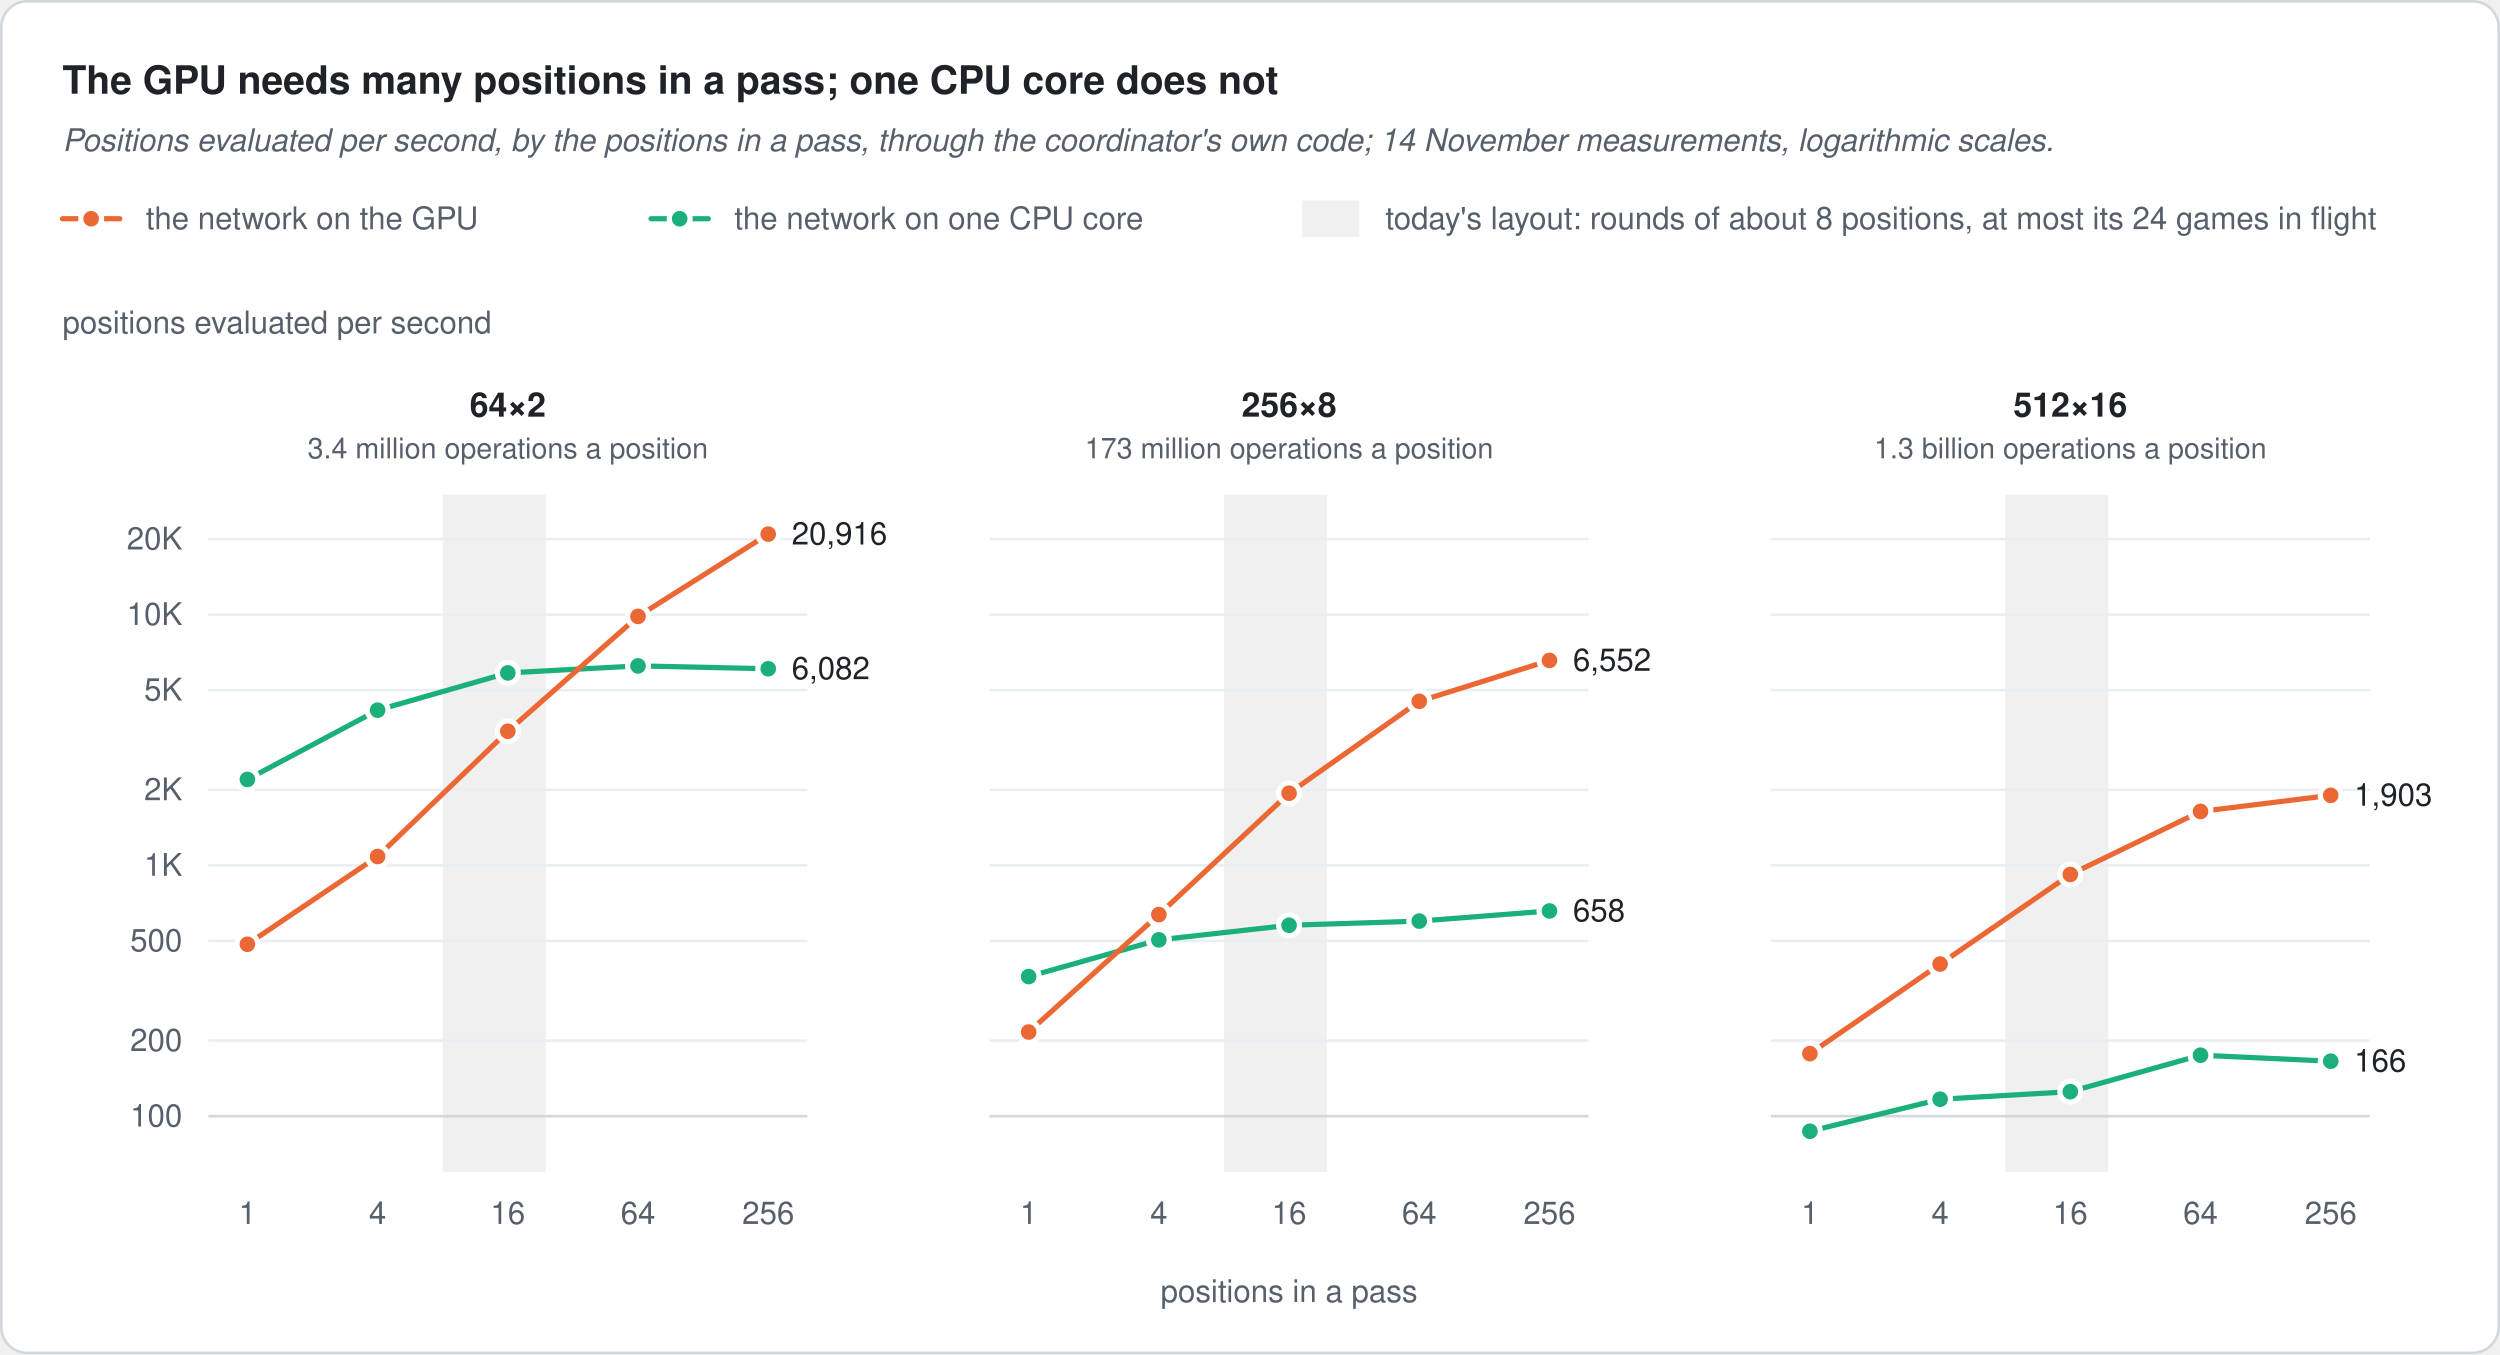
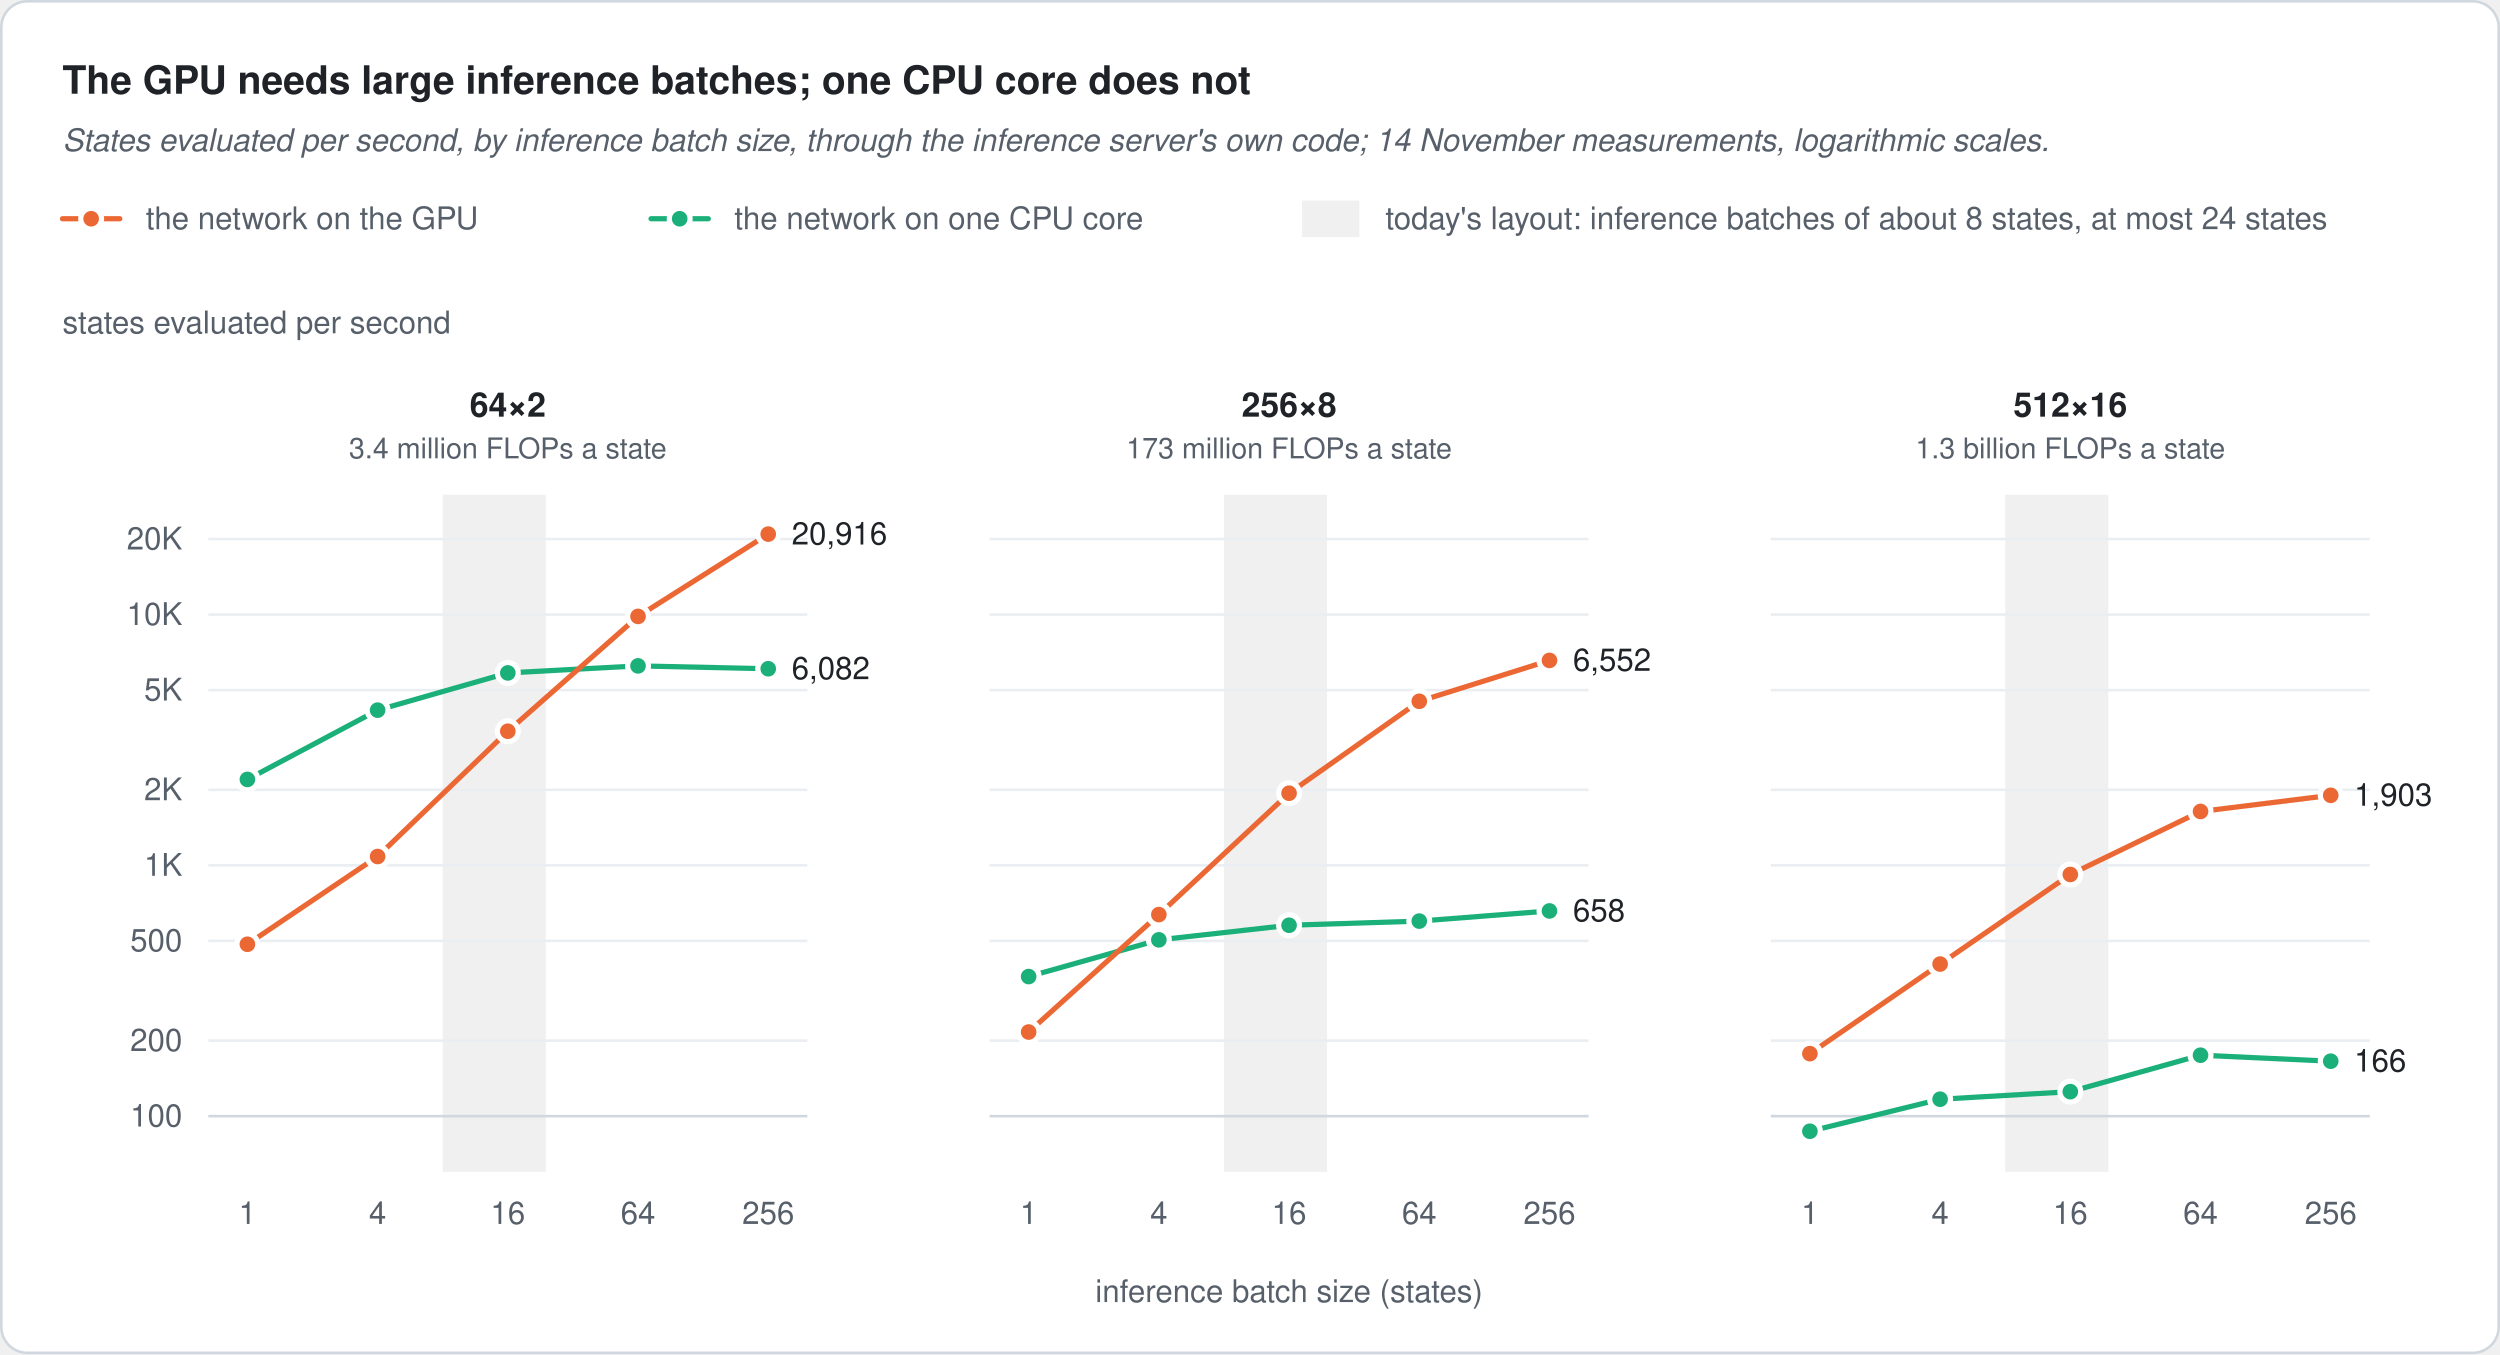
<svg xmlns="http://www.w3.org/2000/svg" width="960" height="520" viewBox="0 0 960 520" role="img" aria-labelledby="title desc">
  <defs>
    <style>
      text { font-family: -apple-system, BlinkMacSystemFont, "Segoe UI", Helvetica, Arial, sans-serif; fill: #1f2328; }
      .title { font-size: 15px; font-weight: 600; }
      .sub { font-size: 12px; fill: #57606a; font-style: italic; }
      .label { font-size: 12px; fill: #57606a; }
      .tick { font-size: 12px; fill: #57606a; font-variant-numeric: tabular-nums; }
      .body { font-size: 13px; font-weight: 600; }
      .end { font-size: 12px; font-variant-numeric: tabular-nums; }
      .small { font-size: 11px; fill: #57606a; }
    </style>
  </defs>
  <rect x="0.5" y="0.5" width="959" height="519" rx="10" fill="#ffffff" stroke="#d0d7de" />
-   <text class="title" x="24" y="36">The GPU needs many positions in a pass; one CPU core does not</text>
-   <text class="sub" x="24" y="58">Positions evaluated per second, by the positions in a pass, through the coordinator's own code; 14 November measurements, logarithmic scales.</text>
+   <text class="title" x="24" y="36">The GPU needs large inference batches; one CPU core does not</text>
+   <text class="sub" x="24" y="58">States evaluated per second, by inference batch size, through the inference server's own code; 14 November measurements, logarithmic scales.</text>
  <line x1="24" y1="84" x2="46" y2="84" stroke="#eb6834" stroke-width="2" stroke-linecap="round" />
  <circle cx="35" cy="84" r="4" fill="#eb6834" stroke="#ffffff" stroke-width="2" />
  <text class="label" x="56" y="88">the network on the GPU</text>
  <line x1="250" y1="84" x2="272" y2="84" stroke="#1baf7a" stroke-width="2" stroke-linecap="round" />
  <circle cx="261" cy="84" r="4" fill="#1baf7a" stroke="#ffffff" stroke-width="2" />
  <text class="label" x="282" y="88">the network on one CPU core</text>
  <rect x="500" y="77" width="22" height="14" fill="#1f2328" fill-opacity="0.07" />
-   <text class="label" x="532" y="88">today's layout: rounds of about 8 positions, at most its 24 games in flight</text>
-   <text class="label" x="24" y="128">positions evaluated per second</text>
+   <text class="label" x="532" y="88">today's layout: inference batches of about 8 states, at most 24 states</text>
+   <text class="label" x="24" y="128">states evaluated per second</text>
  <text class="body" x="195.0" y="160" text-anchor="middle">64×2</text>
-   <text class="small" x="195.0" y="176" text-anchor="middle">3.4 million operations a position</text>
+   <text class="small" x="195.0" y="176" text-anchor="middle">3.4 million FLOPs a state</text>
  <rect x="170.0" y="190.0" width="39.6" height="260.0" fill="#1f2328" fill-opacity="0.07" />
  <line x1="80" y1="428.6" x2="310" y2="428.6" stroke="#d0d7de" stroke-width="1" />
  <text class="tick" x="70" y="432.6" text-anchor="end">100</text>
  <line x1="80" y1="399.6" x2="310" y2="399.6" stroke="#eaeef2" stroke-width="1" />
  <text class="tick" x="70" y="403.6" text-anchor="end">200</text>
  <line x1="80" y1="361.3" x2="310" y2="361.3" stroke="#eaeef2" stroke-width="1" />
  <text class="tick" x="70" y="365.3" text-anchor="end">500</text>
  <line x1="80" y1="332.3" x2="310" y2="332.3" stroke="#eaeef2" stroke-width="1" />
  <text class="tick" x="70" y="336.3" text-anchor="end">1K</text>
  <line x1="80" y1="303.3" x2="310" y2="303.3" stroke="#eaeef2" stroke-width="1" />
  <text class="tick" x="70" y="307.3" text-anchor="end">2K</text>
  <line x1="80" y1="265.0" x2="310" y2="265.0" stroke="#eaeef2" stroke-width="1" />
  <text class="tick" x="70" y="269.0" text-anchor="end">5K</text>
  <line x1="80" y1="236.0" x2="310" y2="236.0" stroke="#eaeef2" stroke-width="1" />
  <text class="tick" x="70" y="240.0" text-anchor="end">10K</text>
  <line x1="80" y1="207.0" x2="310" y2="207.0" stroke="#eaeef2" stroke-width="1" />
  <text class="tick" x="70" y="211.0" text-anchor="end">20K</text>
  <text class="tick" x="95.0" y="470" text-anchor="middle">1</text>
  <text class="tick" x="145.0" y="470" text-anchor="middle">4</text>
  <text class="tick" x="195.0" y="470" text-anchor="middle">16</text>
  <text class="tick" x="245.0" y="470" text-anchor="middle">64</text>
  <text class="tick" x="295.0" y="470" text-anchor="middle">256</text>
  <polyline points="95.0,299.3 145.0,272.7 195.0,258.4 245.0,255.7 295.0,256.8" fill="none" stroke="#1baf7a" stroke-width="2" stroke-linecap="round" stroke-linejoin="round" />
  <circle cx="95.0" cy="299.3" r="4" fill="#1baf7a" stroke="#ffffff" stroke-width="2" />
  <circle cx="145.0" cy="272.7" r="4" fill="#1baf7a" stroke="#ffffff" stroke-width="2" />
  <circle cx="195.0" cy="258.4" r="4" fill="#1baf7a" stroke="#ffffff" stroke-width="2" />
  <circle cx="245.0" cy="255.7" r="4" fill="#1baf7a" stroke="#ffffff" stroke-width="2" />
  <circle cx="295.0" cy="256.8" r="4" fill="#1baf7a" stroke="#ffffff" stroke-width="2" />
  <text class="end" x="304.0" y="260.8">6,082</text>
  <polyline points="95.0,362.6 145.0,328.9 195.0,280.8 245.0,236.7 295.0,205.1" fill="none" stroke="#eb6834" stroke-width="2" stroke-linecap="round" stroke-linejoin="round" />
  <circle cx="95.0" cy="362.6" r="4" fill="#eb6834" stroke="#ffffff" stroke-width="2" />
  <circle cx="145.0" cy="328.9" r="4" fill="#eb6834" stroke="#ffffff" stroke-width="2" />
  <circle cx="195.0" cy="280.8" r="4" fill="#eb6834" stroke="#ffffff" stroke-width="2" />
  <circle cx="245.0" cy="236.7" r="4" fill="#eb6834" stroke="#ffffff" stroke-width="2" />
  <circle cx="295.0" cy="205.1" r="4" fill="#eb6834" stroke="#ffffff" stroke-width="2" />
  <text class="end" x="304.0" y="209.1">20,916</text>
  <text class="body" x="495.0" y="160" text-anchor="middle">256×8</text>
-   <text class="small" x="495.0" y="176" text-anchor="middle">173 million operations a position</text>
+   <text class="small" x="495.0" y="176" text-anchor="middle">173 million FLOPs a state</text>
  <rect x="470.0" y="190.0" width="39.6" height="260.0" fill="#1f2328" fill-opacity="0.07" />
  <line x1="380" y1="428.6" x2="610" y2="428.6" stroke="#d0d7de" stroke-width="1" />
  <line x1="380" y1="399.6" x2="610" y2="399.6" stroke="#eaeef2" stroke-width="1" />
  <line x1="380" y1="361.3" x2="610" y2="361.3" stroke="#eaeef2" stroke-width="1" />
  <line x1="380" y1="332.3" x2="610" y2="332.3" stroke="#eaeef2" stroke-width="1" />
  <line x1="380" y1="303.3" x2="610" y2="303.3" stroke="#eaeef2" stroke-width="1" />
  <line x1="380" y1="265.0" x2="610" y2="265.0" stroke="#eaeef2" stroke-width="1" />
  <line x1="380" y1="236.0" x2="610" y2="236.0" stroke="#eaeef2" stroke-width="1" />
  <line x1="380" y1="207.0" x2="610" y2="207.0" stroke="#eaeef2" stroke-width="1" />
  <text class="tick" x="395.0" y="470" text-anchor="middle">1</text>
  <text class="tick" x="445.0" y="470" text-anchor="middle">4</text>
  <text class="tick" x="495.0" y="470" text-anchor="middle">16</text>
  <text class="tick" x="545.0" y="470" text-anchor="middle">64</text>
  <text class="tick" x="595.0" y="470" text-anchor="middle">256</text>
  <polyline points="395.0,375.0 445.0,360.9 495.0,355.3 545.0,353.7 595.0,349.8" fill="none" stroke="#1baf7a" stroke-width="2" stroke-linecap="round" stroke-linejoin="round" />
  <circle cx="395.0" cy="375.0" r="4" fill="#1baf7a" stroke="#ffffff" stroke-width="2" />
  <circle cx="445.0" cy="360.9" r="4" fill="#1baf7a" stroke="#ffffff" stroke-width="2" />
  <circle cx="495.0" cy="355.3" r="4" fill="#1baf7a" stroke="#ffffff" stroke-width="2" />
  <circle cx="545.0" cy="353.7" r="4" fill="#1baf7a" stroke="#ffffff" stroke-width="2" />
  <circle cx="595.0" cy="349.8" r="4" fill="#1baf7a" stroke="#ffffff" stroke-width="2" />
  <text class="end" x="604.0" y="353.8">658</text>
  <polyline points="395.0,396.3 445.0,351.2 495.0,304.6 545.0,269.3 595.0,253.6" fill="none" stroke="#eb6834" stroke-width="2" stroke-linecap="round" stroke-linejoin="round" />
  <circle cx="395.0" cy="396.3" r="4" fill="#eb6834" stroke="#ffffff" stroke-width="2" />
  <circle cx="445.0" cy="351.2" r="4" fill="#eb6834" stroke="#ffffff" stroke-width="2" />
  <circle cx="495.0" cy="304.6" r="4" fill="#eb6834" stroke="#ffffff" stroke-width="2" />
  <circle cx="545.0" cy="269.3" r="4" fill="#eb6834" stroke="#ffffff" stroke-width="2" />
  <circle cx="595.0" cy="253.6" r="4" fill="#eb6834" stroke="#ffffff" stroke-width="2" />
  <text class="end" x="604.0" y="257.6">6,552</text>
  <text class="body" x="795.0" y="160" text-anchor="middle">512×16</text>
-   <text class="small" x="795.0" y="176" text-anchor="middle">1.3 billion operations a position</text>
+   <text class="small" x="795.0" y="176" text-anchor="middle">1.3 billion FLOPs a state</text>
  <rect x="770.0" y="190.0" width="39.6" height="260.0" fill="#1f2328" fill-opacity="0.07" />
  <line x1="680" y1="428.6" x2="910" y2="428.6" stroke="#d0d7de" stroke-width="1" />
  <line x1="680" y1="399.6" x2="910" y2="399.6" stroke="#eaeef2" stroke-width="1" />
  <line x1="680" y1="361.3" x2="910" y2="361.3" stroke="#eaeef2" stroke-width="1" />
  <line x1="680" y1="332.3" x2="910" y2="332.3" stroke="#eaeef2" stroke-width="1" />
  <line x1="680" y1="303.3" x2="910" y2="303.3" stroke="#eaeef2" stroke-width="1" />
  <line x1="680" y1="265.0" x2="910" y2="265.0" stroke="#eaeef2" stroke-width="1" />
  <line x1="680" y1="236.0" x2="910" y2="236.0" stroke="#eaeef2" stroke-width="1" />
  <line x1="680" y1="207.0" x2="910" y2="207.0" stroke="#eaeef2" stroke-width="1" />
  <text class="tick" x="695.0" y="470" text-anchor="middle">1</text>
  <text class="tick" x="745.0" y="470" text-anchor="middle">4</text>
  <text class="tick" x="795.0" y="470" text-anchor="middle">16</text>
  <text class="tick" x="845.0" y="470" text-anchor="middle">64</text>
  <text class="tick" x="895.0" y="470" text-anchor="middle">256</text>
  <polyline points="695.0,434.4 745.0,422.1 795.0,419.2 845.0,405.2 895.0,407.5" fill="none" stroke="#1baf7a" stroke-width="2" stroke-linecap="round" stroke-linejoin="round" />
  <circle cx="695.0" cy="434.4" r="4" fill="#1baf7a" stroke="#ffffff" stroke-width="2" />
  <circle cx="745.0" cy="422.1" r="4" fill="#1baf7a" stroke="#ffffff" stroke-width="2" />
  <circle cx="795.0" cy="419.2" r="4" fill="#1baf7a" stroke="#ffffff" stroke-width="2" />
  <circle cx="845.0" cy="405.2" r="4" fill="#1baf7a" stroke="#ffffff" stroke-width="2" />
  <circle cx="895.0" cy="407.5" r="4" fill="#1baf7a" stroke="#ffffff" stroke-width="2" />
  <text class="end" x="904.0" y="411.5">166</text>
  <polyline points="695.0,404.6 745.0,370.2 795.0,335.8 845.0,311.6 895.0,305.4" fill="none" stroke="#eb6834" stroke-width="2" stroke-linecap="round" stroke-linejoin="round" />
  <circle cx="695.0" cy="404.6" r="4" fill="#eb6834" stroke="#ffffff" stroke-width="2" />
  <circle cx="745.0" cy="370.2" r="4" fill="#eb6834" stroke="#ffffff" stroke-width="2" />
  <circle cx="795.0" cy="335.8" r="4" fill="#eb6834" stroke="#ffffff" stroke-width="2" />
  <circle cx="845.0" cy="311.6" r="4" fill="#eb6834" stroke="#ffffff" stroke-width="2" />
  <circle cx="895.0" cy="305.4" r="4" fill="#eb6834" stroke="#ffffff" stroke-width="2" />
  <text class="end" x="904.0" y="309.4">1,903</text>
-   <text class="label" x="495" y="500" text-anchor="middle">positions in a pass</text>
+   <text class="label" x="495" y="500" text-anchor="middle">inference batch size (states)</text>
</svg>
